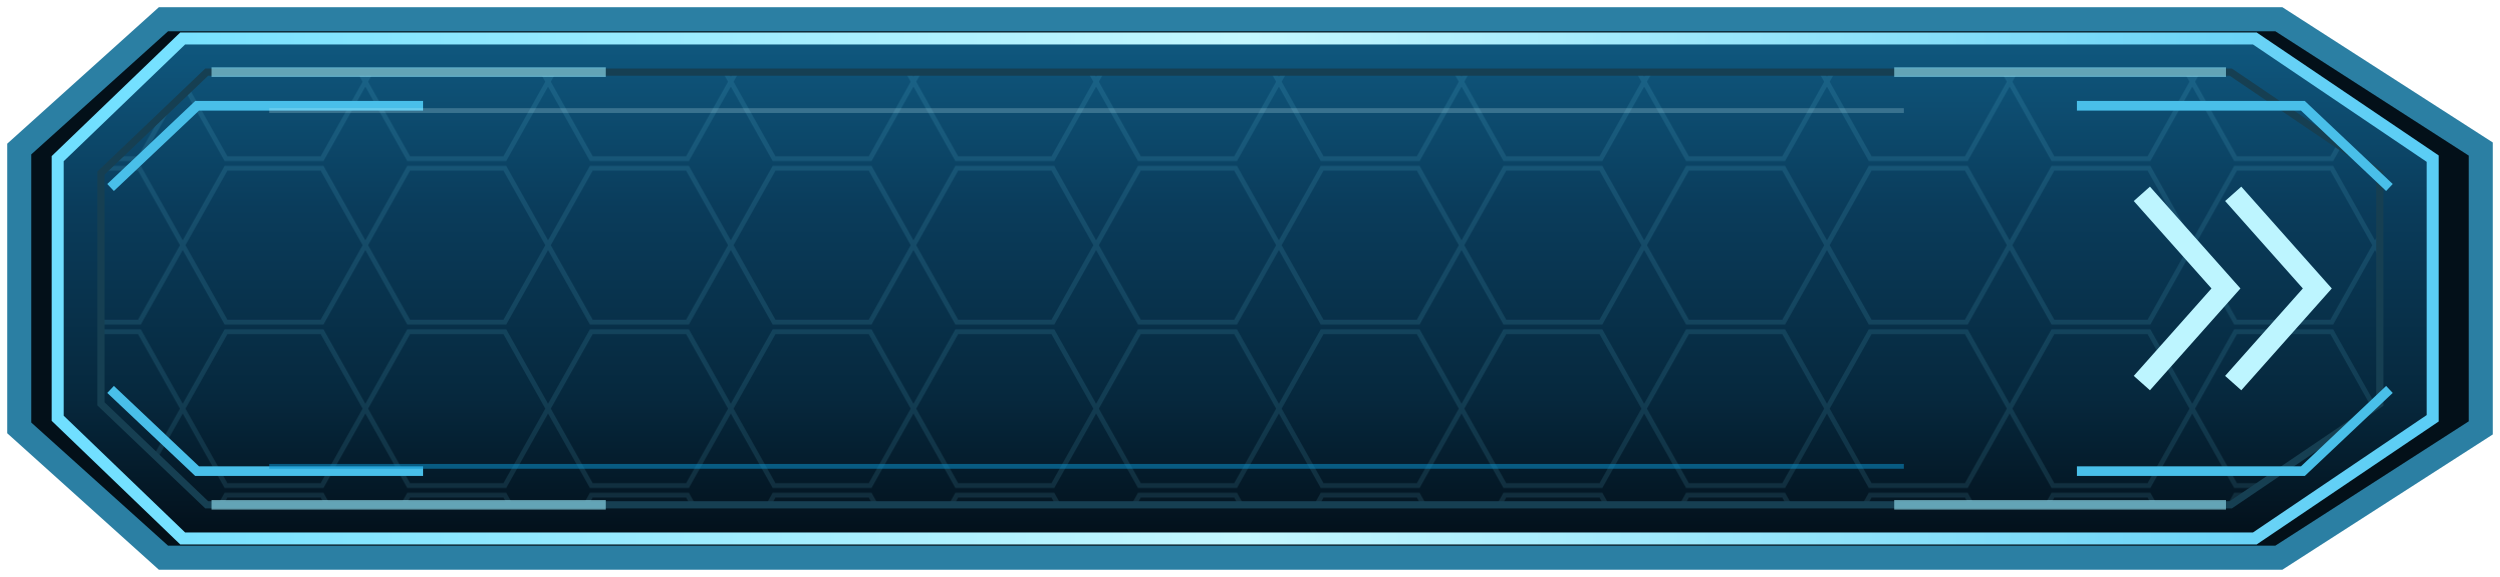
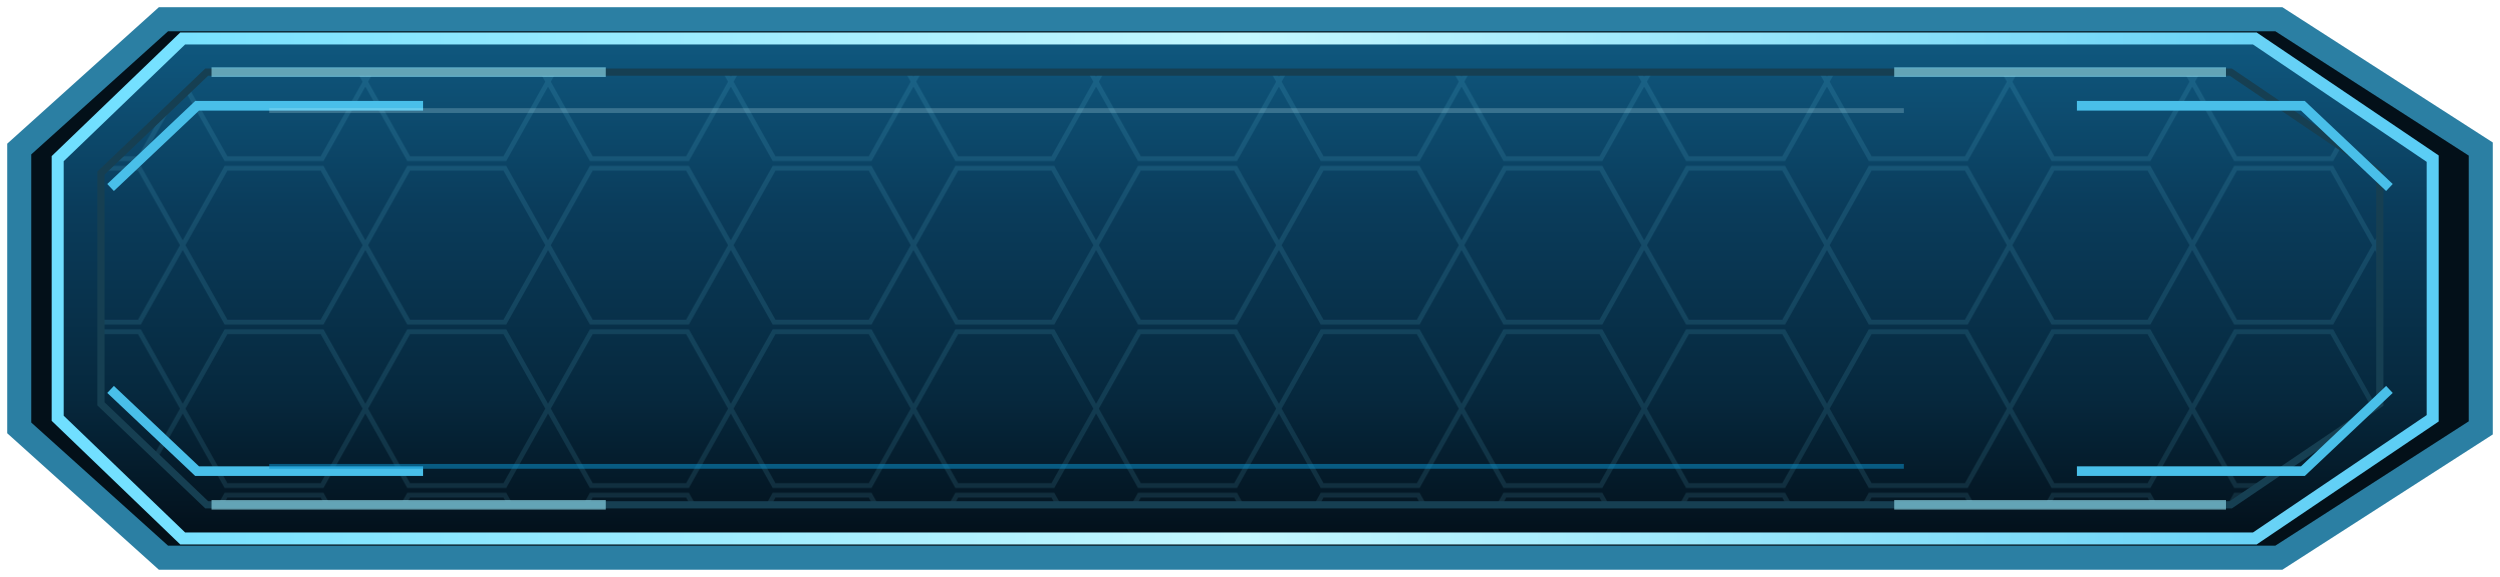
<svg xmlns="http://www.w3.org/2000/svg" viewBox="0 0 520 120" preserveAspectRatio="none">
  <defs>
    <linearGradient id="bg" x1="0" y1="0" x2="0" y2="1">
      <stop offset="0" stop-color="#0f587f" />
      <stop offset=".34" stop-color="#0a3c5b" />
      <stop offset=".72" stop-color="#06283d" />
      <stop offset="1" stop-color="#03101a" />
    </linearGradient>
    <linearGradient id="edge" x1="0" y1="0" x2="1" y2="0">
      <stop stop-color="#70dfff" />
      <stop offset=".5" stop-color="#c4f7ff" />
      <stop offset="1" stop-color="#5bcdf5" />
    </linearGradient>
    <pattern id="hex" width="38" height="34" patternUnits="userSpaceOnUse">
      <path d="M9 1h20l9 16-9 16H9L0 17Z" fill="none" stroke="#7ce5ff" stroke-opacity=".11" />
    </pattern>
  </defs>
  <path d="M34 4H474l42 27v58l-42 27H34L4 89V31Z" fill="#031019" stroke="#2b7fa3" stroke-width="5" />
  <path d="M38 8H469l37 25v54l-37 25H38L12 87V33Z" fill="url(#bg)" stroke="url(#edge)" stroke-width="2.5" />
  <path d="M43 15H464l31 21v48l-31 21H43L21 84V36Z" fill="url(#hex)" stroke="#163f52" stroke-width="1.5" />
  <path d="M44 15h82M44 105h82M394 15h69M394 105h69" stroke="#9beeff" stroke-opacity=".58" stroke-width="2" />
  <path d="M23 39l18-17h47M23 81l18 17h47M497 39l-18-17h-47M497 81l-18 17h-47" fill="none" stroke="#49bfe9" stroke-width="2" />
-   <path d="M447 42l16 18-16 18M466 42l16 18-16 18" fill="none" stroke="#bdf5ff" stroke-width="4.5" stroke-linecap="square" stroke-linejoin="miter" />
  <path d="M56 23H396" stroke="#d8fbff" stroke-opacity=".22" />
  <path d="M56 97H396" stroke="#0b8ec8" stroke-opacity=".55" />
</svg>
